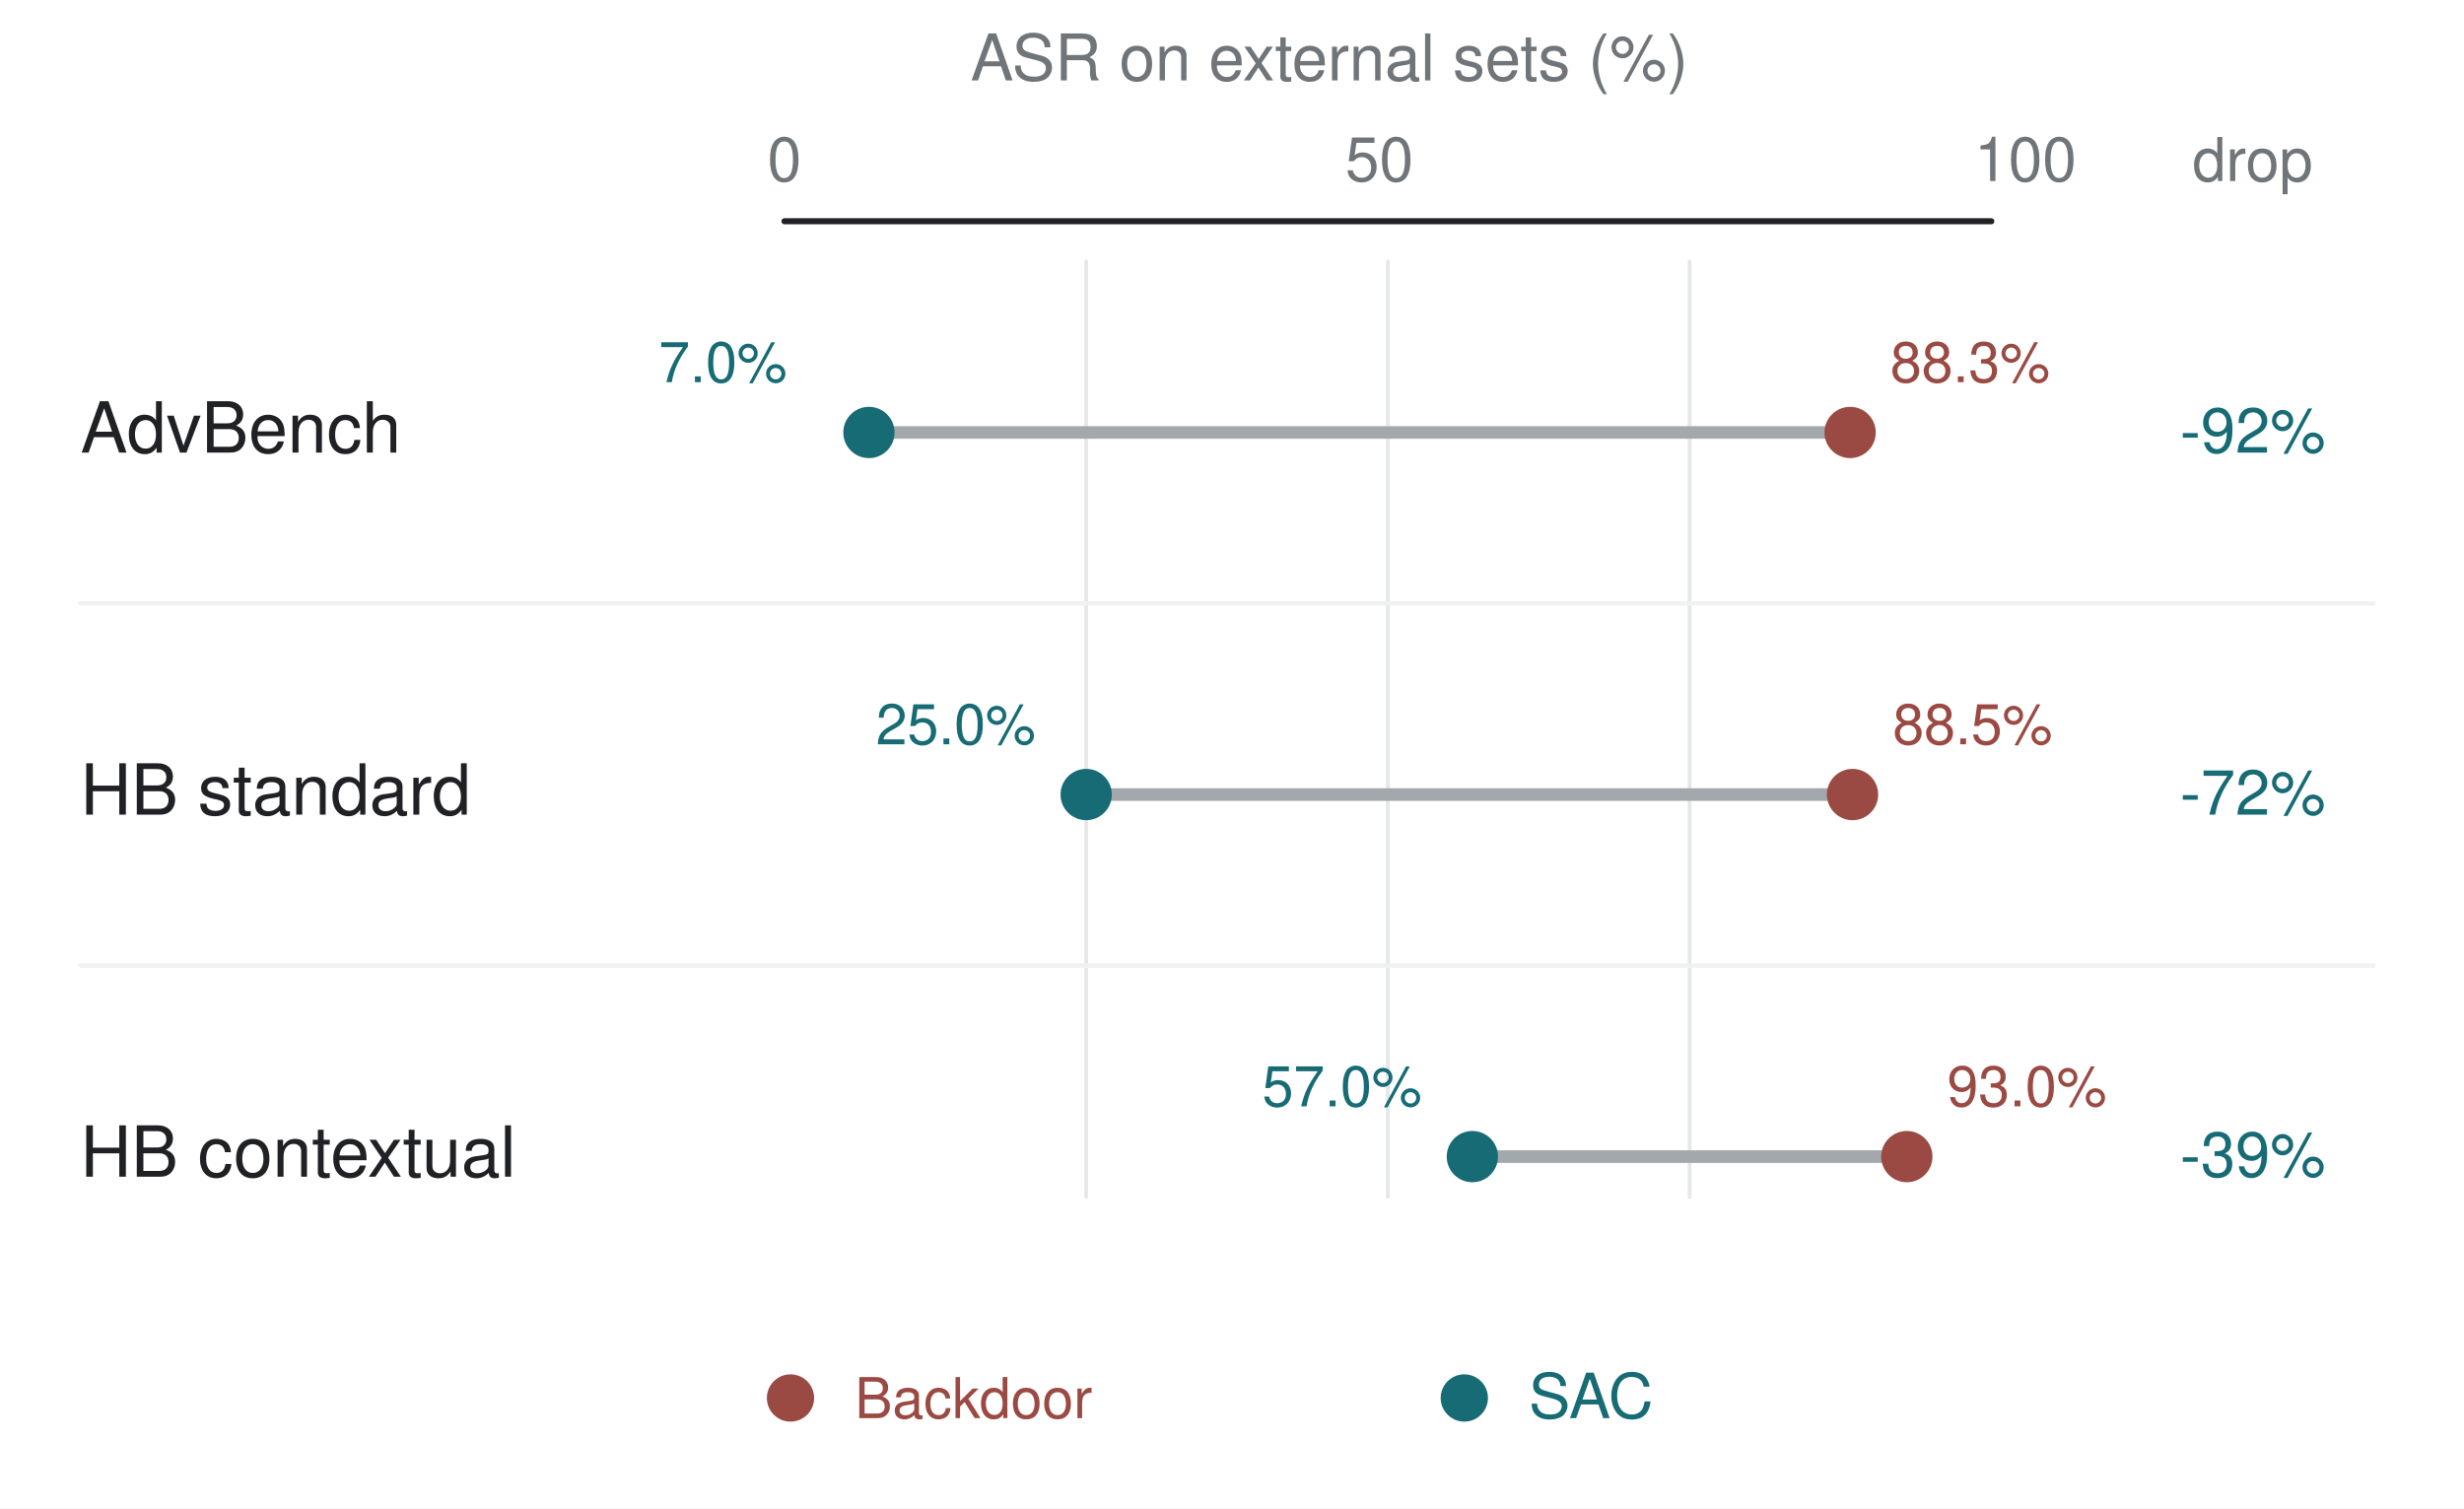
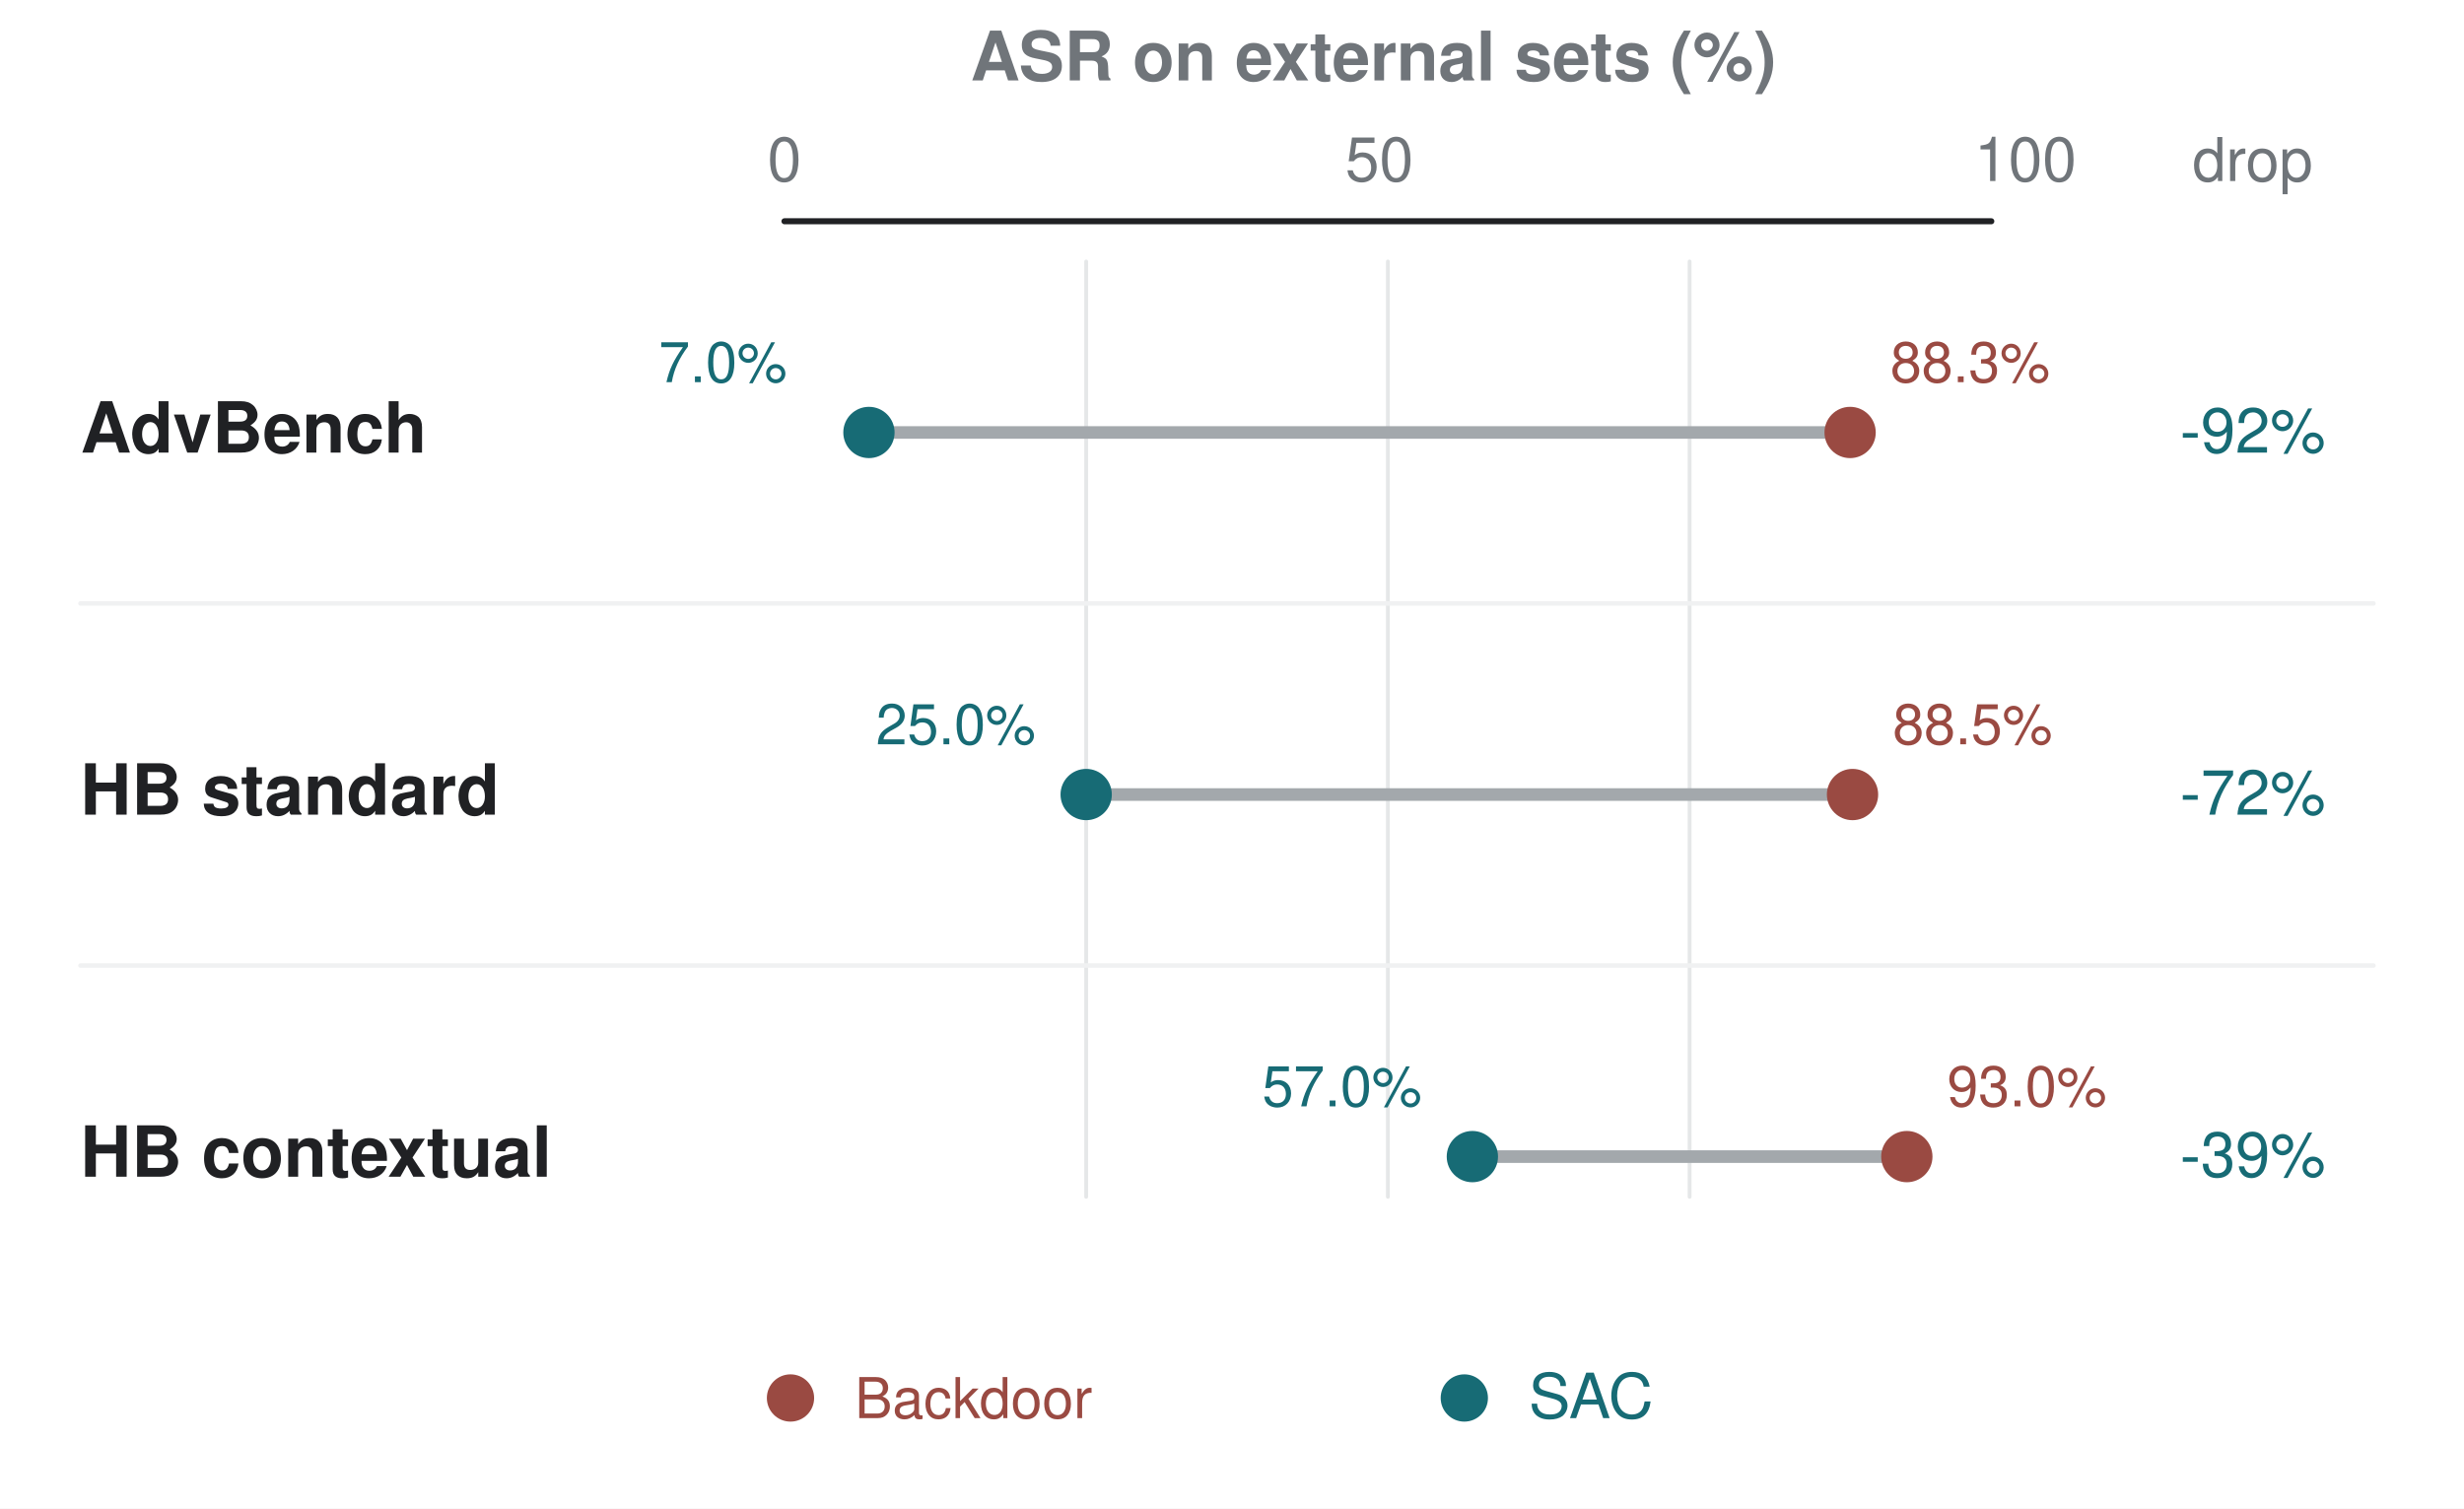
<svg xmlns="http://www.w3.org/2000/svg" id="_图层_1" data-name="图层_1" version="1.1" viewBox="0 0 245 150">
  <defs>
    <style>
      .st0 {
        stroke: #e5e7e8;
        stroke-width: .38px;
      }

      .st0, .st1, .st2, .st3 {
        fill: none;
        stroke-linecap: round;
      }

      .st4, .st5, .st6, .st7, .st8, .st9, .st10, .st11 {
        font-family: Helvetica, Helvetica;
        isolation: isolate;
      }

      .st4, .st12 {
        fill: #9a4a42;
      }

      .st4, .st6 {
        font-size: 5.6px;
      }

      .st1 {
        stroke: #f0f1f2;
        stroke-width: .45px;
      }

      .st5 {
        font-size: 6.2px;
      }

      .st5, .st6, .st13 {
        fill: #176b75;
      }

      .st14 {
        fill: #fff;
      }

      .st7 {
        font-size: 6.1px;
      }

      .st7, .st8, .st9, .st10 {
        fill: #70757a;
      }

      .st8 {
        font-size: 5.9px;
      }

      .st9 {
        font-size: 6px;
      }

      .st2 {
        stroke: #202124;
        stroke-width: .6px;
      }

      .st10 {
-         font-size: 6.4px;
+         font-family: Helvetica-Bold, Helvetica;
+         font-size: 6.8px;
+         font-weight: 700;
      }

      .st3 {
        stroke: #a3a8ac;
        stroke-width: 1.25px;
      }

      .st11 {
        fill: #202124;
+         font-family: Helvetica-Bold, Helvetica;
        font-size: 7px;
+         font-weight: 700;
      }
    </style>
  </defs>
  <rect class="st14" width="245" height="150" />
  <text class="st10" transform="translate(96.5 8)">
    <tspan x="0" y="0">ASR on external sets (%)</tspan>
  </text>
  <text class="st7" transform="translate(76.3 18)">
    <tspan x="0" y="0">0</tspan>
  </text>
  <text class="st7" transform="translate(133.76 18)">
    <tspan x="0" y="0">50</tspan>
  </text>
  <text class="st7" transform="translate(196.3 18)">
    <tspan x="0" y="0">100</tspan>
  </text>
  <line class="st2" x1="78" y1="22" x2="198" y2="22" />
  <line class="st0" x1="108" y1="26" x2="108" y2="119" />
  <line class="st0" x1="138" y1="26" x2="138" y2="119" />
  <line class="st0" x1="168" y1="26" x2="168" y2="119" />
  <text class="st11" transform="translate(8 45)">
    <tspan x="0" y="0">AdvBench</tspan>
  </text>
  <line class="st3" x1="86.4" y1="43" x2="183.96" y2="43" />
  <circle class="st12" cx="183.96" cy="43" r="2.55" />
  <circle class="st13" cx="86.4" cy="43" r="2.55" />
  <text class="st6" transform="translate(65.5 38)">
    <tspan x="0" y="0">7.0%</tspan>
  </text>
  <text class="st4" transform="translate(187.96 38)">
    <tspan x="0" y="0">88.3%</tspan>
  </text>
  <text class="st5" transform="translate(216.76 45)">
    <tspan x="0" y="0">-92%</tspan>
  </text>
  <line class="st1" x1="8" y1="60" x2="236" y2="60" />
  <text class="st11" transform="translate(8 81)">
    <tspan x="0" y="0">HB standard</tspan>
  </text>
  <line class="st3" x1="108" y1="79" x2="184.2" y2="79" />
  <circle class="st12" cx="184.2" cy="79" r="2.55" />
  <circle class="st13" cx="108" cy="79" r="2.55" />
  <text class="st6" transform="translate(87.1 74)">
    <tspan x="0" y="0">25.0%</tspan>
  </text>
  <text class="st4" transform="translate(188.2 74)">
    <tspan x="0" y="0">88.5%</tspan>
  </text>
  <text class="st5" transform="translate(216.76 81)">
    <tspan x="0" y="0">-72%</tspan>
  </text>
  <line class="st1" x1="8" y1="96" x2="236" y2="96" />
  <text class="st11" transform="translate(8 117)">
    <tspan x="0" y="0">HB contextual</tspan>
  </text>
  <line class="st3" x1="146.4" y1="115" x2="189.6" y2="115" />
  <circle class="st12" cx="189.6" cy="115" r="2.55" />
  <circle class="st13" cx="146.4" cy="115" r="2.55" />
  <text class="st6" transform="translate(125.5 110)">
    <tspan x="0" y="0">57.0%</tspan>
  </text>
  <text class="st4" transform="translate(193.6 110)">
    <tspan x="0" y="0">93.0%</tspan>
  </text>
  <text class="st5" transform="translate(216.76 117)">
    <tspan x="0" y="0">-39%</tspan>
  </text>
  <circle class="st12" cx="78.6" cy="139" r="2.35" />
  <text class="st4" transform="translate(85 141)">
    <tspan x="0" y="0">Backdoor</tspan>
  </text>
  <circle class="st13" cx="145.6" cy="139" r="2.35" />
  <text class="st5" transform="translate(152 141)">
    <tspan x="0" y="0">SAC</tspan>
  </text>
  <text class="st9" transform="translate(218 18)">
    <tspan x="0" y="0">drop</tspan>
  </text>
</svg>
